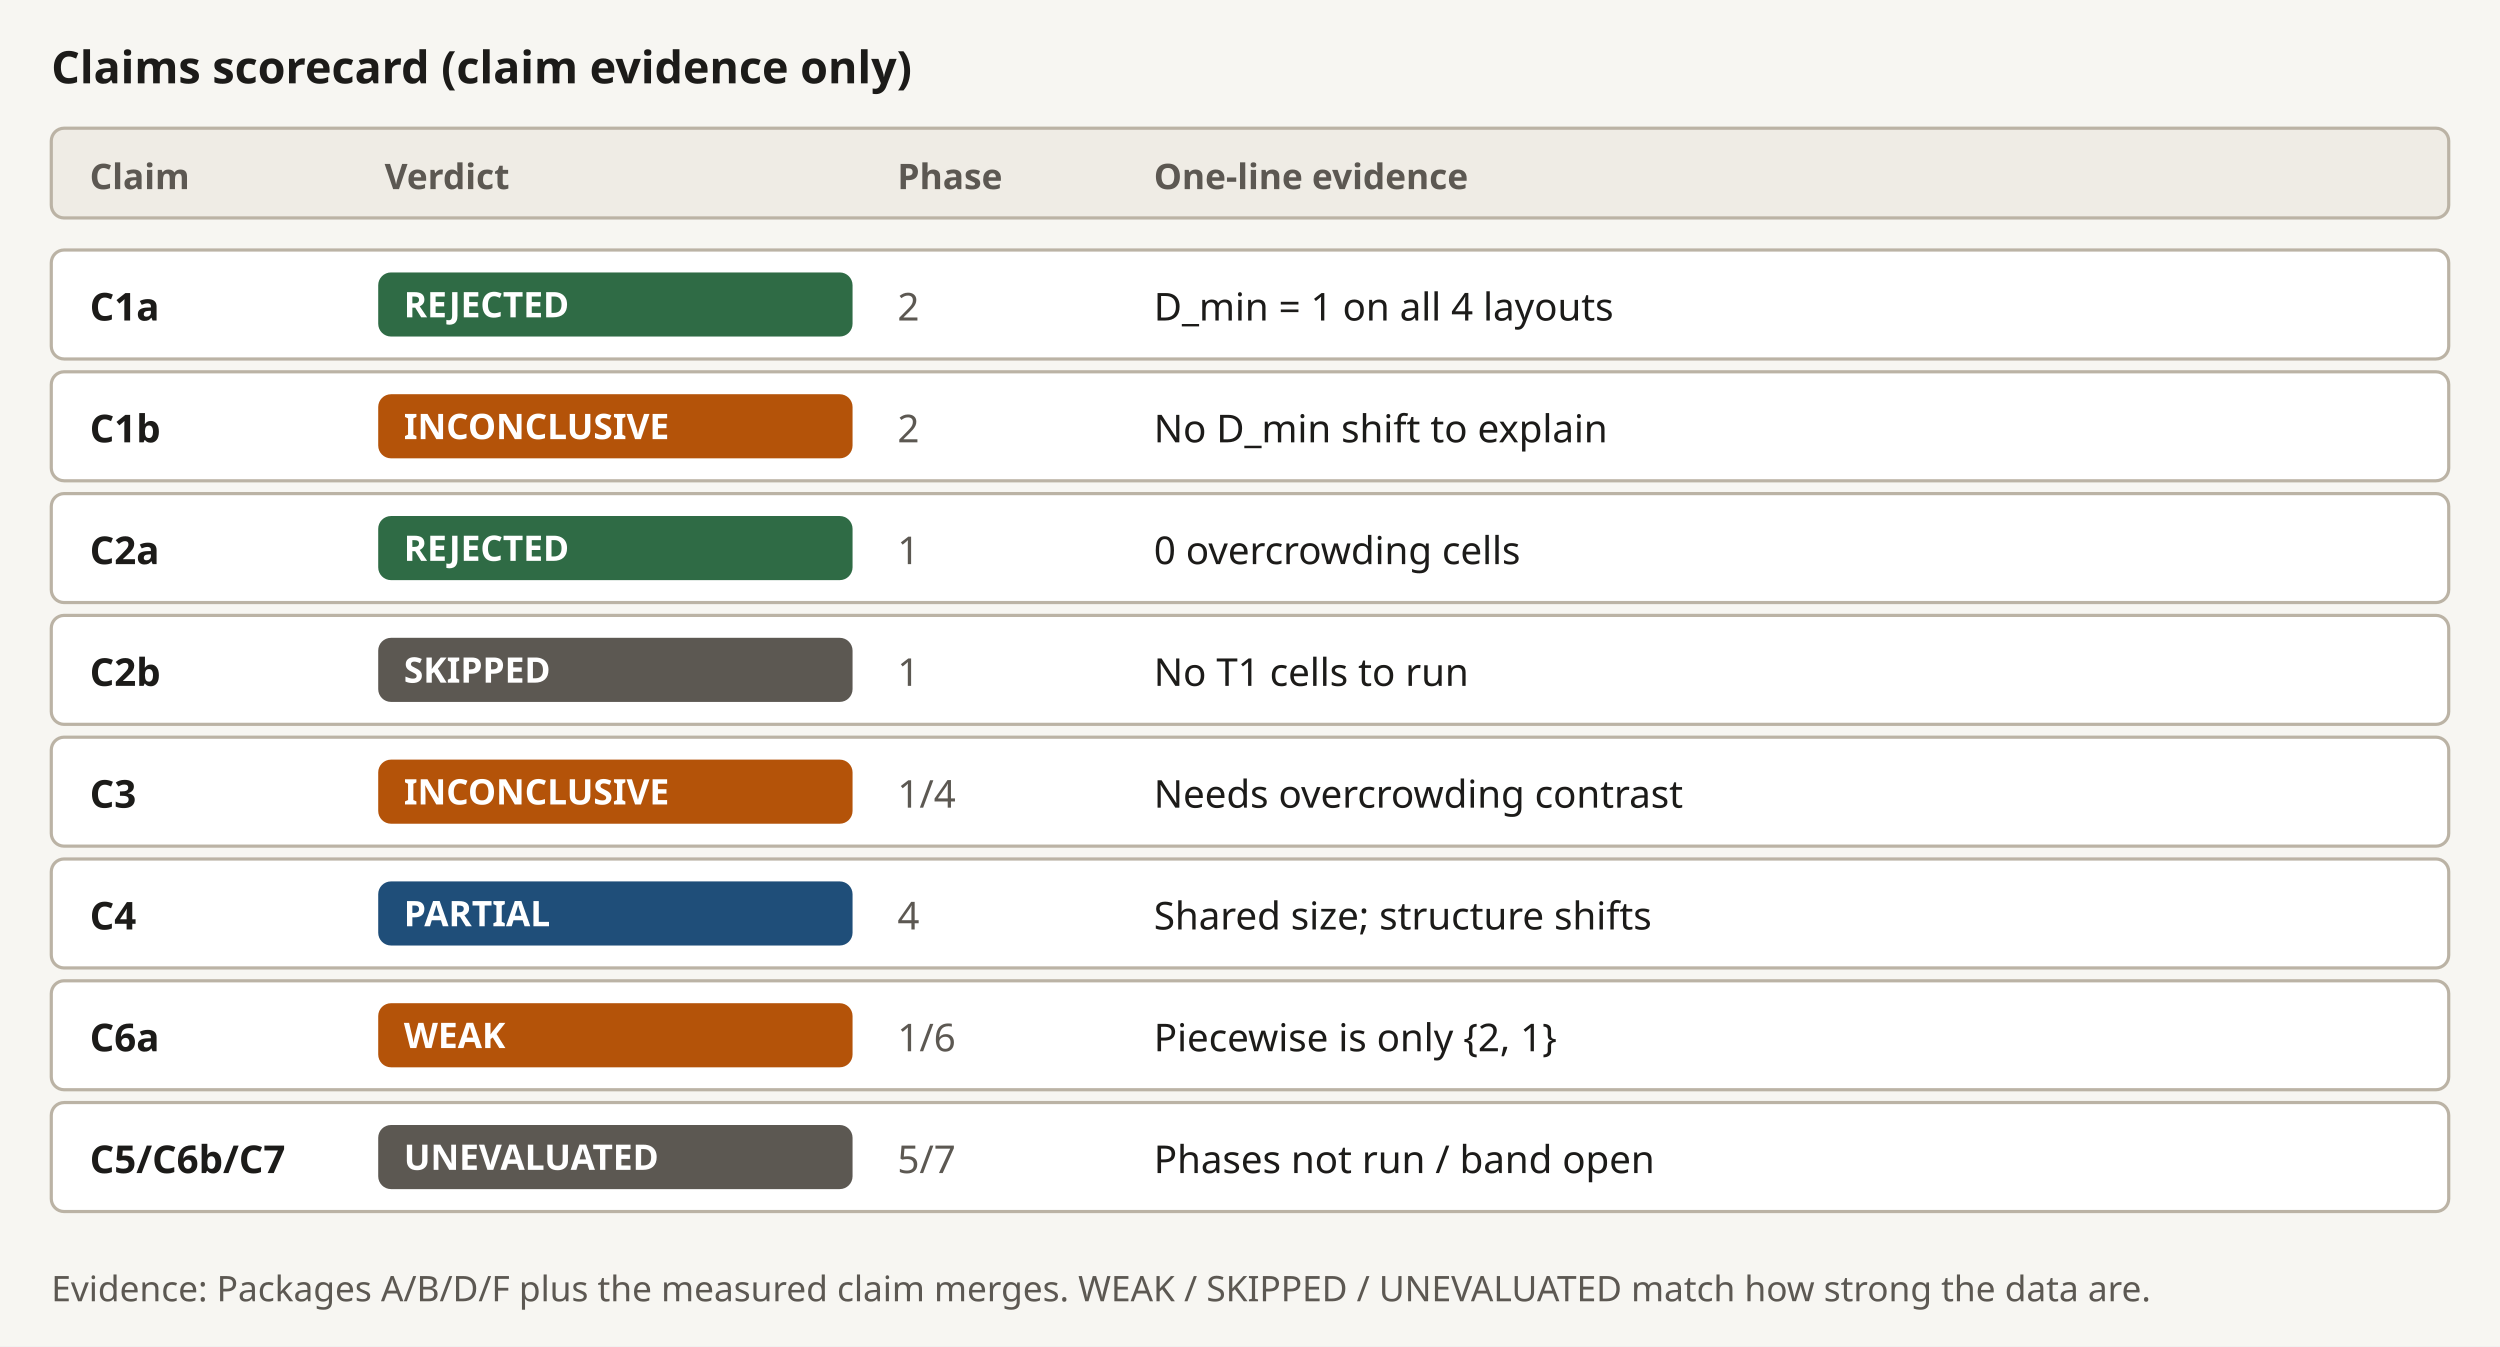
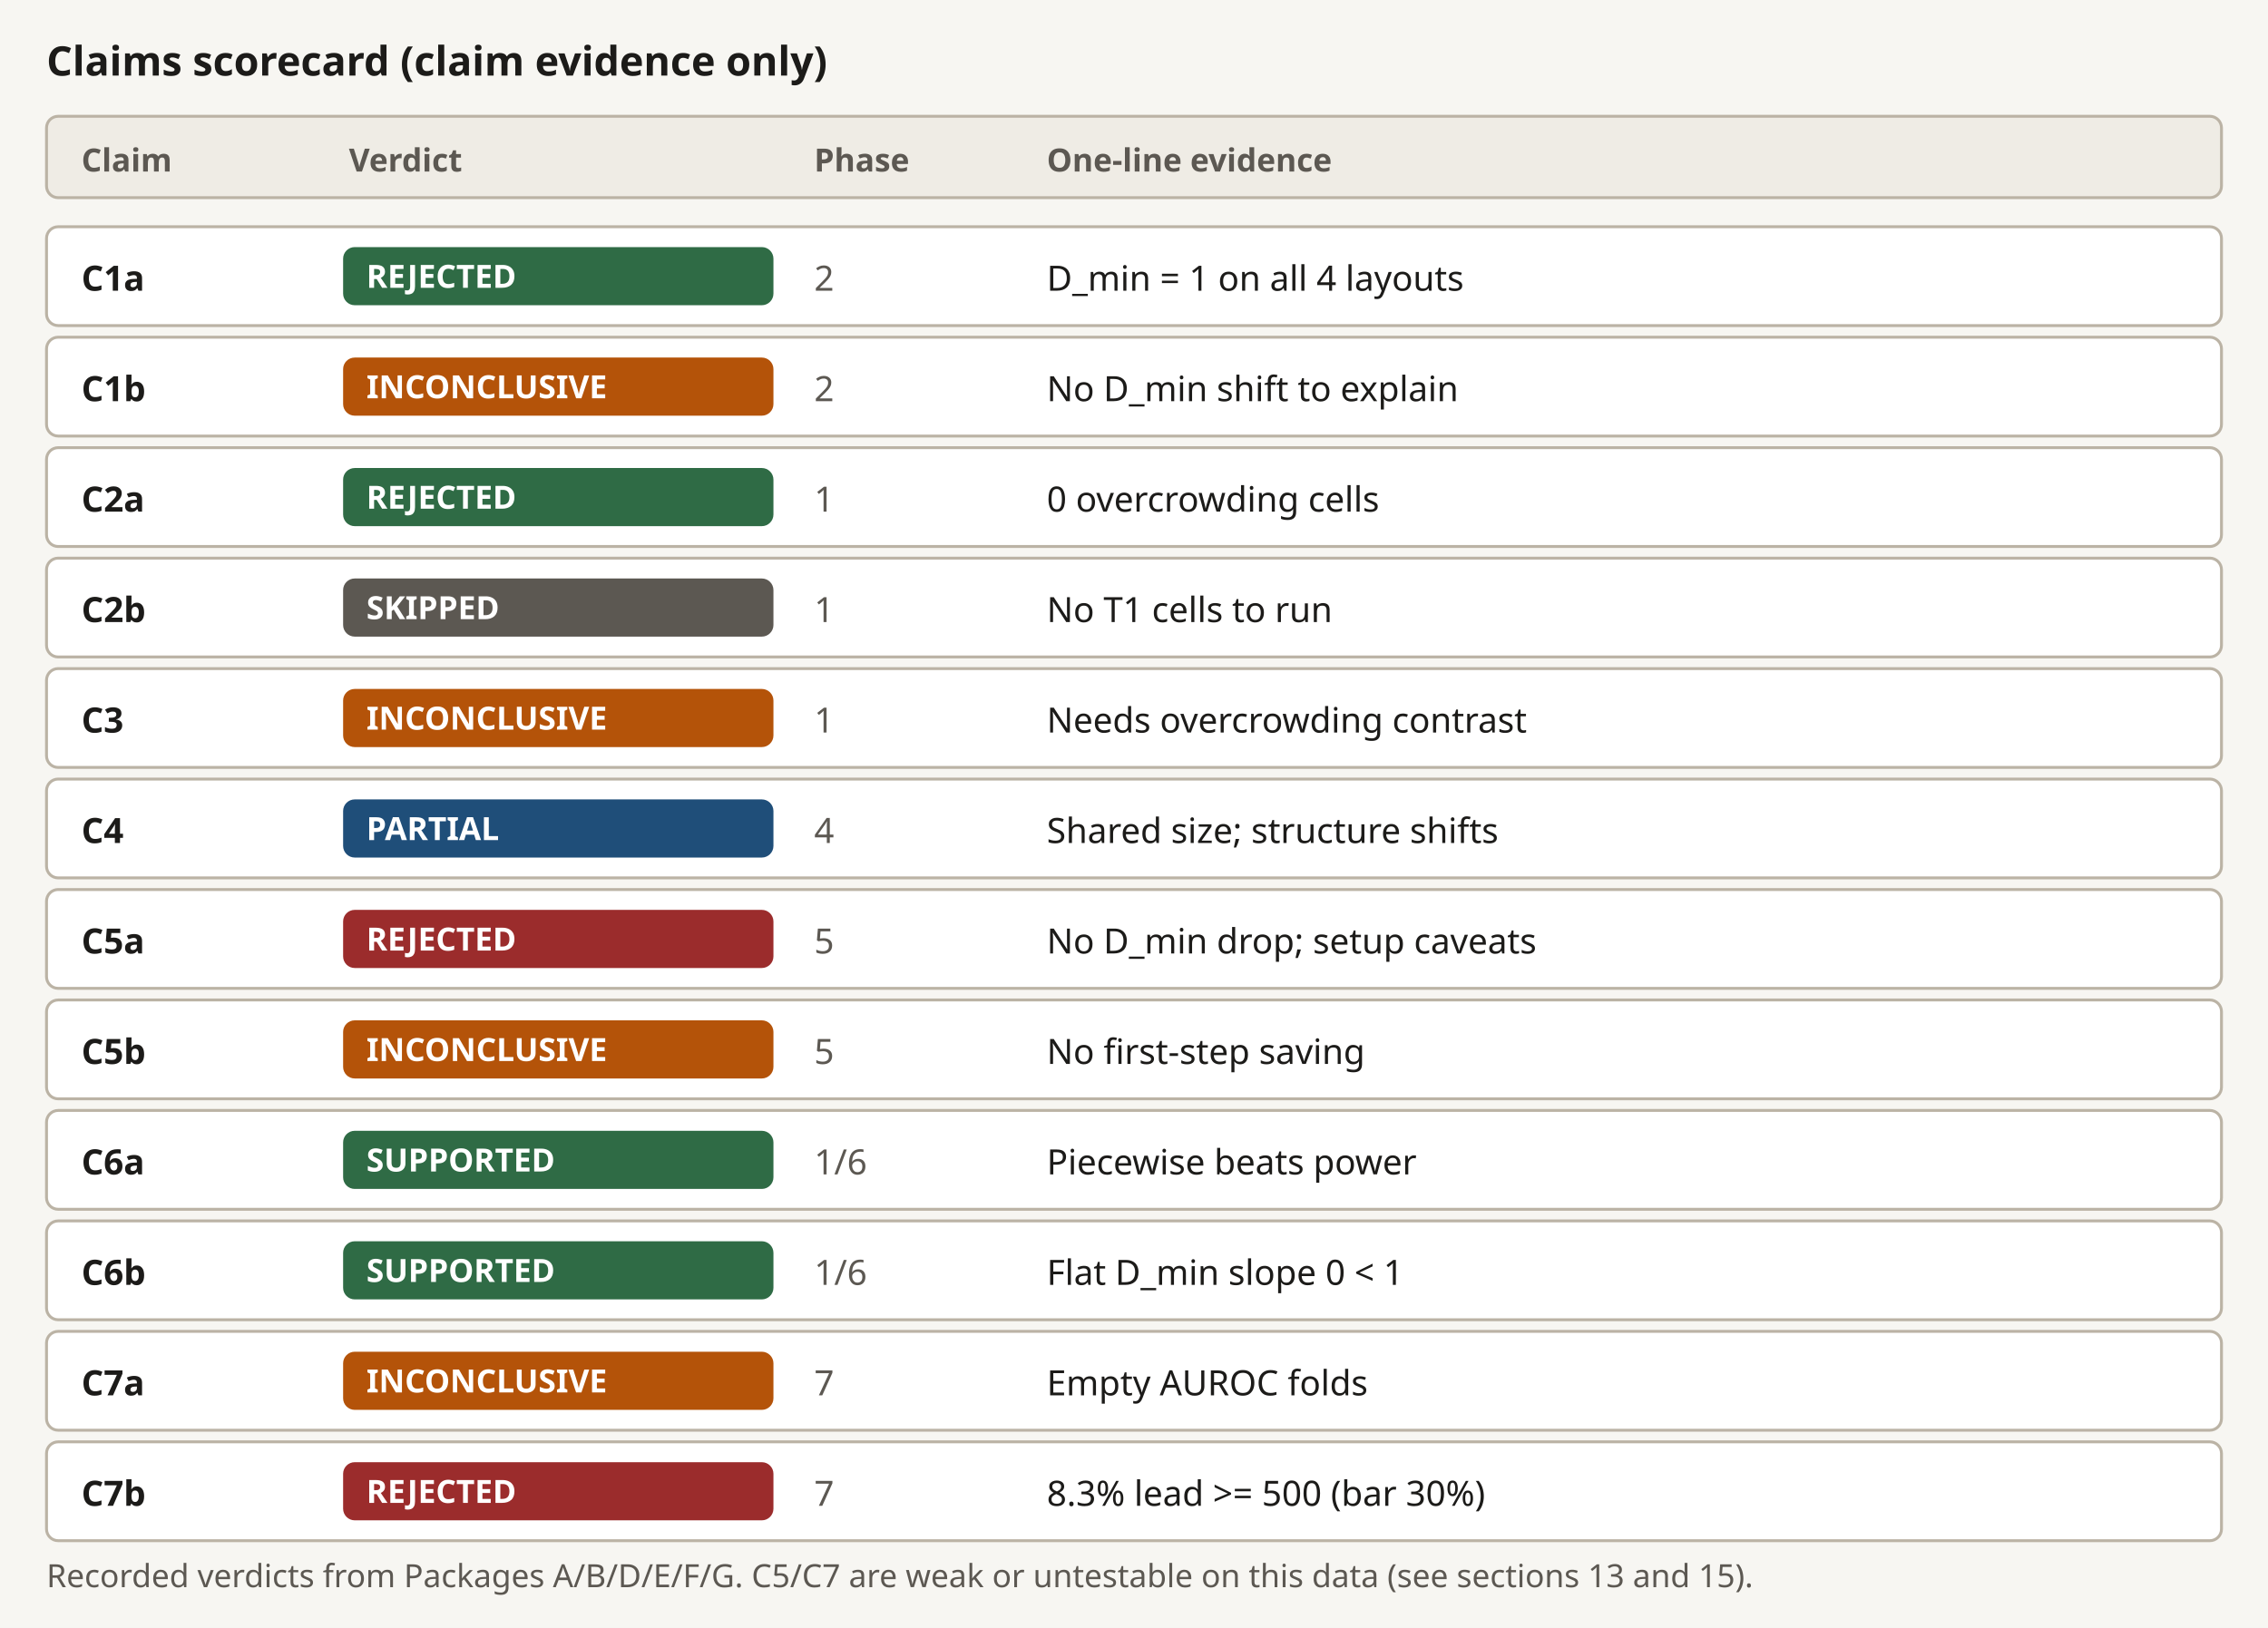
- <svg xmlns="http://www.w3.org/2000/svg" width="780" height="420" viewBox="0 0 780 420" role="img" aria-label="claims scorecard">
-   <rect x="0" y="0" width="780" height="420" fill="#f7f6f2" />
+ <svg xmlns="http://www.w3.org/2000/svg" width="780" height="560" viewBox="0 0 780 560" role="img" aria-label="claims scorecard">
+   <rect x="0" y="0" width="780" height="560" fill="#f7f6f2" />
  <text x="16" y="26" text-anchor="start" font-size="14" font-weight="700" fill="#1c1b19" font-family="Segoe UI,Noto Sans,sans-serif">Claims scorecard (claim evidence only)</text>
  <rect x="16" y="40" width="748" height="28" fill="#efece5" stroke="#bbb3a5" stroke-width="1" rx="4" />
  <text x="28" y="59" text-anchor="start" font-size="11" font-weight="700" fill="#5c5852" font-family="Segoe UI,Noto Sans,sans-serif">Claim</text>
  <text x="120" y="59" text-anchor="start" font-size="11" font-weight="700" fill="#5c5852" font-family="Segoe UI,Noto Sans,sans-serif">Verdict</text>
  <text x="280" y="59" text-anchor="start" font-size="11" font-weight="700" fill="#5c5852" font-family="Segoe UI,Noto Sans,sans-serif">Phase</text>
  <text x="360" y="59" text-anchor="start" font-size="11" font-weight="700" fill="#5c5852" font-family="Segoe UI,Noto Sans,sans-serif">One-line evidence</text>
  <rect x="16" y="78" width="748" height="34" fill="#fff" stroke="#bbb3a5" stroke-width="1" rx="4" />
  <text x="28" y="100" text-anchor="start" font-size="12" font-weight="700" fill="#1c1b19" font-family="Segoe UI,Noto Sans,sans-serif">C1a</text>
  <rect x="118" y="85" width="148" height="20" fill="#2f6b45" rx="4" />
  <text x="126" y="99" text-anchor="start" font-size="11" font-weight="700" fill="#fff" font-family="Segoe UI,Noto Sans,sans-serif">REJECTED</text>
  <text x="280" y="100" text-anchor="start" font-size="12" fill="#5c5852" font-family="Segoe UI,Noto Sans,sans-serif">2</text>
  <text x="360" y="100" text-anchor="start" font-size="12" fill="#1c1b19" font-family="Segoe UI,Noto Sans,sans-serif">D_min = 1 on all 4 layouts</text>
  <rect x="16" y="116" width="748" height="34" fill="#fff" stroke="#bbb3a5" stroke-width="1" rx="4" />
  <text x="28" y="138" text-anchor="start" font-size="12" font-weight="700" fill="#1c1b19" font-family="Segoe UI,Noto Sans,sans-serif">C1b</text>
  <rect x="118" y="123" width="148" height="20" fill="#b45309" rx="4" />
  <text x="126" y="137" text-anchor="start" font-size="11" font-weight="700" fill="#fff" font-family="Segoe UI,Noto Sans,sans-serif">INCONCLUSIVE</text>
  <text x="280" y="138" text-anchor="start" font-size="12" fill="#5c5852" font-family="Segoe UI,Noto Sans,sans-serif">2</text>
  <text x="360" y="138" text-anchor="start" font-size="12" fill="#1c1b19" font-family="Segoe UI,Noto Sans,sans-serif">No D_min shift to explain</text>
  <rect x="16" y="154" width="748" height="34" fill="#fff" stroke="#bbb3a5" stroke-width="1" rx="4" />
  <text x="28" y="176" text-anchor="start" font-size="12" font-weight="700" fill="#1c1b19" font-family="Segoe UI,Noto Sans,sans-serif">C2a</text>
  <rect x="118" y="161" width="148" height="20" fill="#2f6b45" rx="4" />
  <text x="126" y="175" text-anchor="start" font-size="11" font-weight="700" fill="#fff" font-family="Segoe UI,Noto Sans,sans-serif">REJECTED</text>
  <text x="280" y="176" text-anchor="start" font-size="12" fill="#5c5852" font-family="Segoe UI,Noto Sans,sans-serif">1</text>
  <text x="360" y="176" text-anchor="start" font-size="12" fill="#1c1b19" font-family="Segoe UI,Noto Sans,sans-serif">0 overcrowding cells</text>
  <rect x="16" y="192" width="748" height="34" fill="#fff" stroke="#bbb3a5" stroke-width="1" rx="4" />
  <text x="28" y="214" text-anchor="start" font-size="12" font-weight="700" fill="#1c1b19" font-family="Segoe UI,Noto Sans,sans-serif">C2b</text>
  <rect x="118" y="199" width="148" height="20" fill="#5c5852" rx="4" />
  <text x="126" y="213" text-anchor="start" font-size="11" font-weight="700" fill="#fff" font-family="Segoe UI,Noto Sans,sans-serif">SKIPPED</text>
  <text x="280" y="214" text-anchor="start" font-size="12" fill="#5c5852" font-family="Segoe UI,Noto Sans,sans-serif">1</text>
  <text x="360" y="214" text-anchor="start" font-size="12" fill="#1c1b19" font-family="Segoe UI,Noto Sans,sans-serif">No T1 cells to run</text>
  <rect x="16" y="230" width="748" height="34" fill="#fff" stroke="#bbb3a5" stroke-width="1" rx="4" />
  <text x="28" y="252" text-anchor="start" font-size="12" font-weight="700" fill="#1c1b19" font-family="Segoe UI,Noto Sans,sans-serif">C3</text>
  <rect x="118" y="237" width="148" height="20" fill="#b45309" rx="4" />
  <text x="126" y="251" text-anchor="start" font-size="11" font-weight="700" fill="#fff" font-family="Segoe UI,Noto Sans,sans-serif">INCONCLUSIVE</text>
-   <text x="280" y="252" text-anchor="start" font-size="12" fill="#5c5852" font-family="Segoe UI,Noto Sans,sans-serif">1/4</text>
+   <text x="280" y="252" text-anchor="start" font-size="12" fill="#5c5852" font-family="Segoe UI,Noto Sans,sans-serif">1</text>
  <text x="360" y="252" text-anchor="start" font-size="12" fill="#1c1b19" font-family="Segoe UI,Noto Sans,sans-serif">Needs overcrowding contrast</text>
  <rect x="16" y="268" width="748" height="34" fill="#fff" stroke="#bbb3a5" stroke-width="1" rx="4" />
  <text x="28" y="290" text-anchor="start" font-size="12" font-weight="700" fill="#1c1b19" font-family="Segoe UI,Noto Sans,sans-serif">C4</text>
  <rect x="118" y="275" width="148" height="20" fill="#1f4e79" rx="4" />
  <text x="126" y="289" text-anchor="start" font-size="11" font-weight="700" fill="#fff" font-family="Segoe UI,Noto Sans,sans-serif">PARTIAL</text>
  <text x="280" y="290" text-anchor="start" font-size="12" fill="#5c5852" font-family="Segoe UI,Noto Sans,sans-serif">4</text>
  <text x="360" y="290" text-anchor="start" font-size="12" fill="#1c1b19" font-family="Segoe UI,Noto Sans,sans-serif">Shared size; structure shifts</text>
  <rect x="16" y="306" width="748" height="34" fill="#fff" stroke="#bbb3a5" stroke-width="1" rx="4" />
-   <text x="28" y="328" text-anchor="start" font-size="12" font-weight="700" fill="#1c1b19" font-family="Segoe UI,Noto Sans,sans-serif">C6a</text>
-   <rect x="118" y="313" width="148" height="20" fill="#b45309" rx="4" />
-   <text x="126" y="327" text-anchor="start" font-size="11" font-weight="700" fill="#fff" font-family="Segoe UI,Noto Sans,sans-serif">WEAK</text>
-   <text x="280" y="328" text-anchor="start" font-size="12" fill="#5c5852" font-family="Segoe UI,Noto Sans,sans-serif">1/6</text>
-   <text x="360" y="328" text-anchor="start" font-size="12" fill="#1c1b19" font-family="Segoe UI,Noto Sans,sans-serif">Piecewise is only {2, 1}</text>
+   <text x="28" y="328" text-anchor="start" font-size="12" font-weight="700" fill="#1c1b19" font-family="Segoe UI,Noto Sans,sans-serif">C5a</text>
+   <rect x="118" y="313" width="148" height="20" fill="#9b2c2c" rx="4" />
+   <text x="126" y="327" text-anchor="start" font-size="11" font-weight="700" fill="#fff" font-family="Segoe UI,Noto Sans,sans-serif">REJECTED</text>
+   <text x="280" y="328" text-anchor="start" font-size="12" fill="#5c5852" font-family="Segoe UI,Noto Sans,sans-serif">5</text>
+   <text x="360" y="328" text-anchor="start" font-size="12" fill="#1c1b19" font-family="Segoe UI,Noto Sans,sans-serif">No D_min drop; setup caveats</text>
  <rect x="16" y="344" width="748" height="34" fill="#fff" stroke="#bbb3a5" stroke-width="1" rx="4" />
-   <text x="28" y="366" text-anchor="start" font-size="12" font-weight="700" fill="#1c1b19" font-family="Segoe UI,Noto Sans,sans-serif">C5/C6b/C7</text>
-   <rect x="118" y="351" width="148" height="20" fill="#5c5852" rx="4" />
-   <text x="126" y="365" text-anchor="start" font-size="11" font-weight="700" fill="#fff" font-family="Segoe UI,Noto Sans,sans-serif">UNEVALUATED</text>
-   <text x="280" y="366" text-anchor="start" font-size="12" fill="#5c5852" font-family="Segoe UI,Noto Sans,sans-serif">5/7</text>
-   <text x="360" y="366" text-anchor="start" font-size="12" fill="#1c1b19" font-family="Segoe UI,Noto Sans,sans-serif">Phases not run / band open</text>
-   <text x="16" y="406" text-anchor="start" font-size="11" fill="#5c5852" font-family="Segoe UI,Noto Sans,sans-serif">Evidence: Packages A/B/D/F plus the measured claim merges. WEAK / SKIPPED / UNEVALUATED match how strong the data are.</text>
+   <text x="28" y="366" text-anchor="start" font-size="12" font-weight="700" fill="#1c1b19" font-family="Segoe UI,Noto Sans,sans-serif">C5b</text>
+   <rect x="118" y="351" width="148" height="20" fill="#b45309" rx="4" />
+   <text x="126" y="365" text-anchor="start" font-size="11" font-weight="700" fill="#fff" font-family="Segoe UI,Noto Sans,sans-serif">INCONCLUSIVE</text>
+   <text x="280" y="366" text-anchor="start" font-size="12" fill="#5c5852" font-family="Segoe UI,Noto Sans,sans-serif">5</text>
+   <text x="360" y="366" text-anchor="start" font-size="12" fill="#1c1b19" font-family="Segoe UI,Noto Sans,sans-serif">No first-step saving</text>
+   <rect x="16" y="382" width="748" height="34" fill="#fff" stroke="#bbb3a5" stroke-width="1" rx="4" />
+   <text x="28" y="404" text-anchor="start" font-size="12" font-weight="700" fill="#1c1b19" font-family="Segoe UI,Noto Sans,sans-serif">C6a</text>
+   <rect x="118" y="389" width="148" height="20" fill="#2f6b45" rx="4" />
+   <text x="126" y="403" text-anchor="start" font-size="11" font-weight="700" fill="#fff" font-family="Segoe UI,Noto Sans,sans-serif">SUPPORTED</text>
+   <text x="280" y="404" text-anchor="start" font-size="12" fill="#5c5852" font-family="Segoe UI,Noto Sans,sans-serif">1/6</text>
+   <text x="360" y="404" text-anchor="start" font-size="12" fill="#1c1b19" font-family="Segoe UI,Noto Sans,sans-serif">Piecewise beats power</text>
+   <rect x="16" y="420" width="748" height="34" fill="#fff" stroke="#bbb3a5" stroke-width="1" rx="4" />
+   <text x="28" y="442" text-anchor="start" font-size="12" font-weight="700" fill="#1c1b19" font-family="Segoe UI,Noto Sans,sans-serif">C6b</text>
+   <rect x="118" y="427" width="148" height="20" fill="#2f6b45" rx="4" />
+   <text x="126" y="441" text-anchor="start" font-size="11" font-weight="700" fill="#fff" font-family="Segoe UI,Noto Sans,sans-serif">SUPPORTED</text>
+   <text x="280" y="442" text-anchor="start" font-size="12" fill="#5c5852" font-family="Segoe UI,Noto Sans,sans-serif">1/6</text>
+   <text x="360" y="442" text-anchor="start" font-size="12" fill="#1c1b19" font-family="Segoe UI,Noto Sans,sans-serif">Flat D_min slope 0 &lt; 1</text>
+   <rect x="16" y="458" width="748" height="34" fill="#fff" stroke="#bbb3a5" stroke-width="1" rx="4" />
+   <text x="28" y="480" text-anchor="start" font-size="12" font-weight="700" fill="#1c1b19" font-family="Segoe UI,Noto Sans,sans-serif">C7a</text>
+   <rect x="118" y="465" width="148" height="20" fill="#b45309" rx="4" />
+   <text x="126" y="479" text-anchor="start" font-size="11" font-weight="700" fill="#fff" font-family="Segoe UI,Noto Sans,sans-serif">INCONCLUSIVE</text>
+   <text x="280" y="480" text-anchor="start" font-size="12" fill="#5c5852" font-family="Segoe UI,Noto Sans,sans-serif">7</text>
+   <text x="360" y="480" text-anchor="start" font-size="12" fill="#1c1b19" font-family="Segoe UI,Noto Sans,sans-serif">Empty AUROC folds</text>
+   <rect x="16" y="496" width="748" height="34" fill="#fff" stroke="#bbb3a5" stroke-width="1" rx="4" />
+   <text x="28" y="518" text-anchor="start" font-size="12" font-weight="700" fill="#1c1b19" font-family="Segoe UI,Noto Sans,sans-serif">C7b</text>
+   <rect x="118" y="503" width="148" height="20" fill="#9b2c2c" rx="4" />
+   <text x="126" y="517" text-anchor="start" font-size="11" font-weight="700" fill="#fff" font-family="Segoe UI,Noto Sans,sans-serif">REJECTED</text>
+   <text x="280" y="518" text-anchor="start" font-size="12" fill="#5c5852" font-family="Segoe UI,Noto Sans,sans-serif">7</text>
+   <text x="360" y="518" text-anchor="start" font-size="12" fill="#1c1b19" font-family="Segoe UI,Noto Sans,sans-serif">8.3% lead &gt;= 500 (bar 30%)</text>
+   <text x="16" y="546" text-anchor="start" font-size="11" fill="#5c5852" font-family="Segoe UI,Noto Sans,sans-serif">Recorded verdicts from Packages A/B/D/E/F/G. C5/C7 are weak or untestable on this data (see sections 13 and 15).</text>
</svg>
